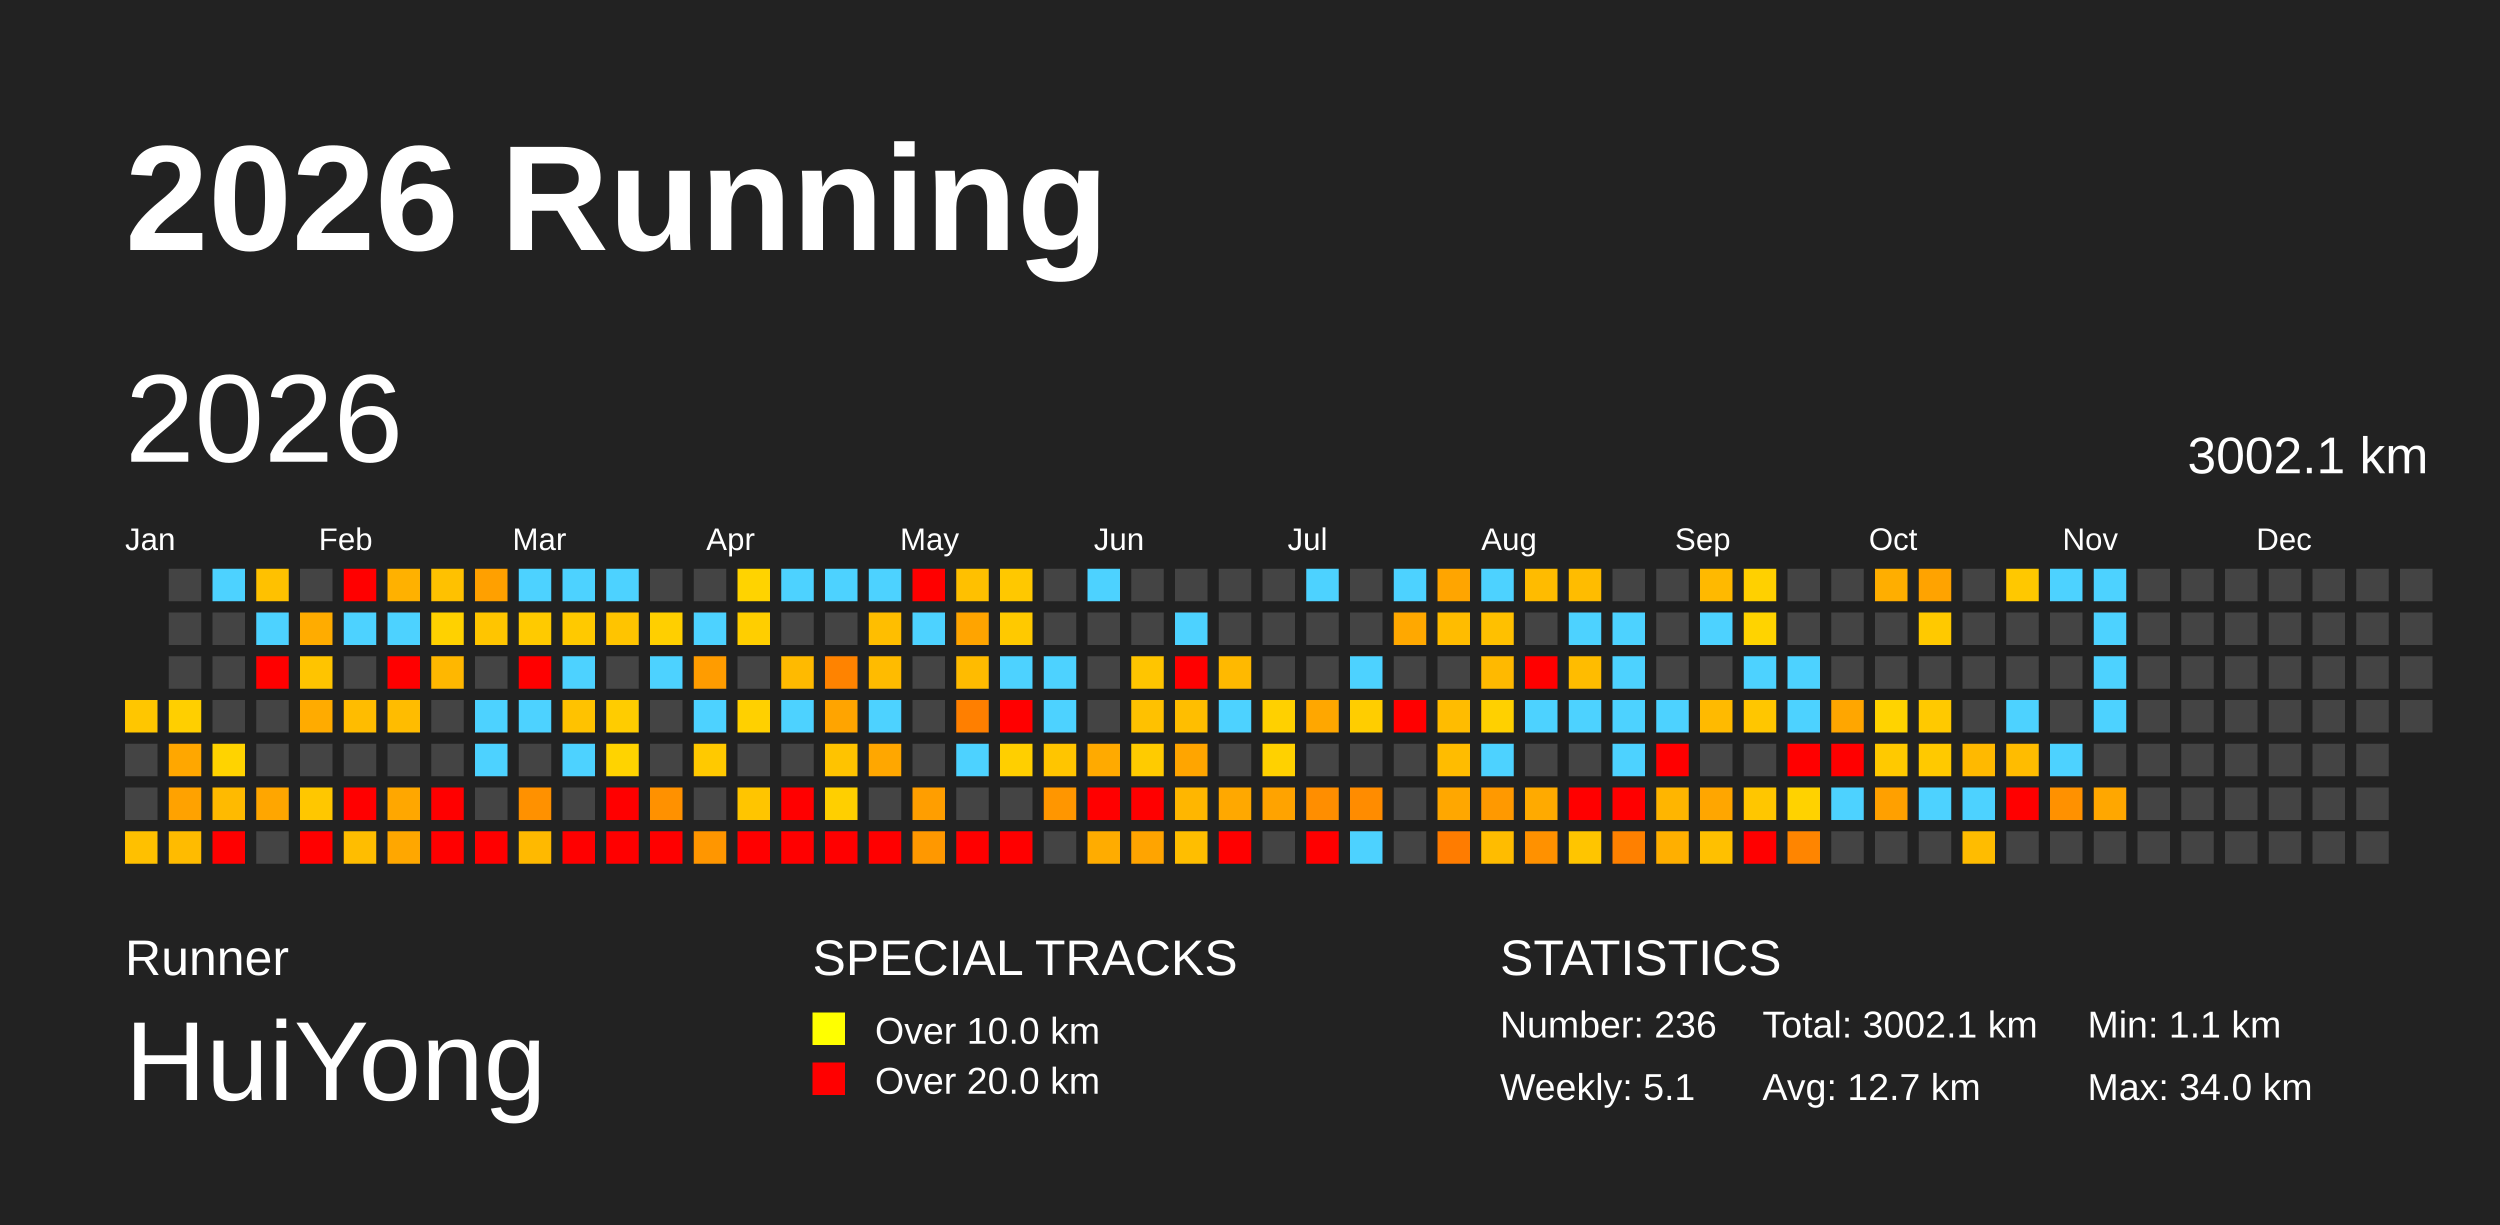
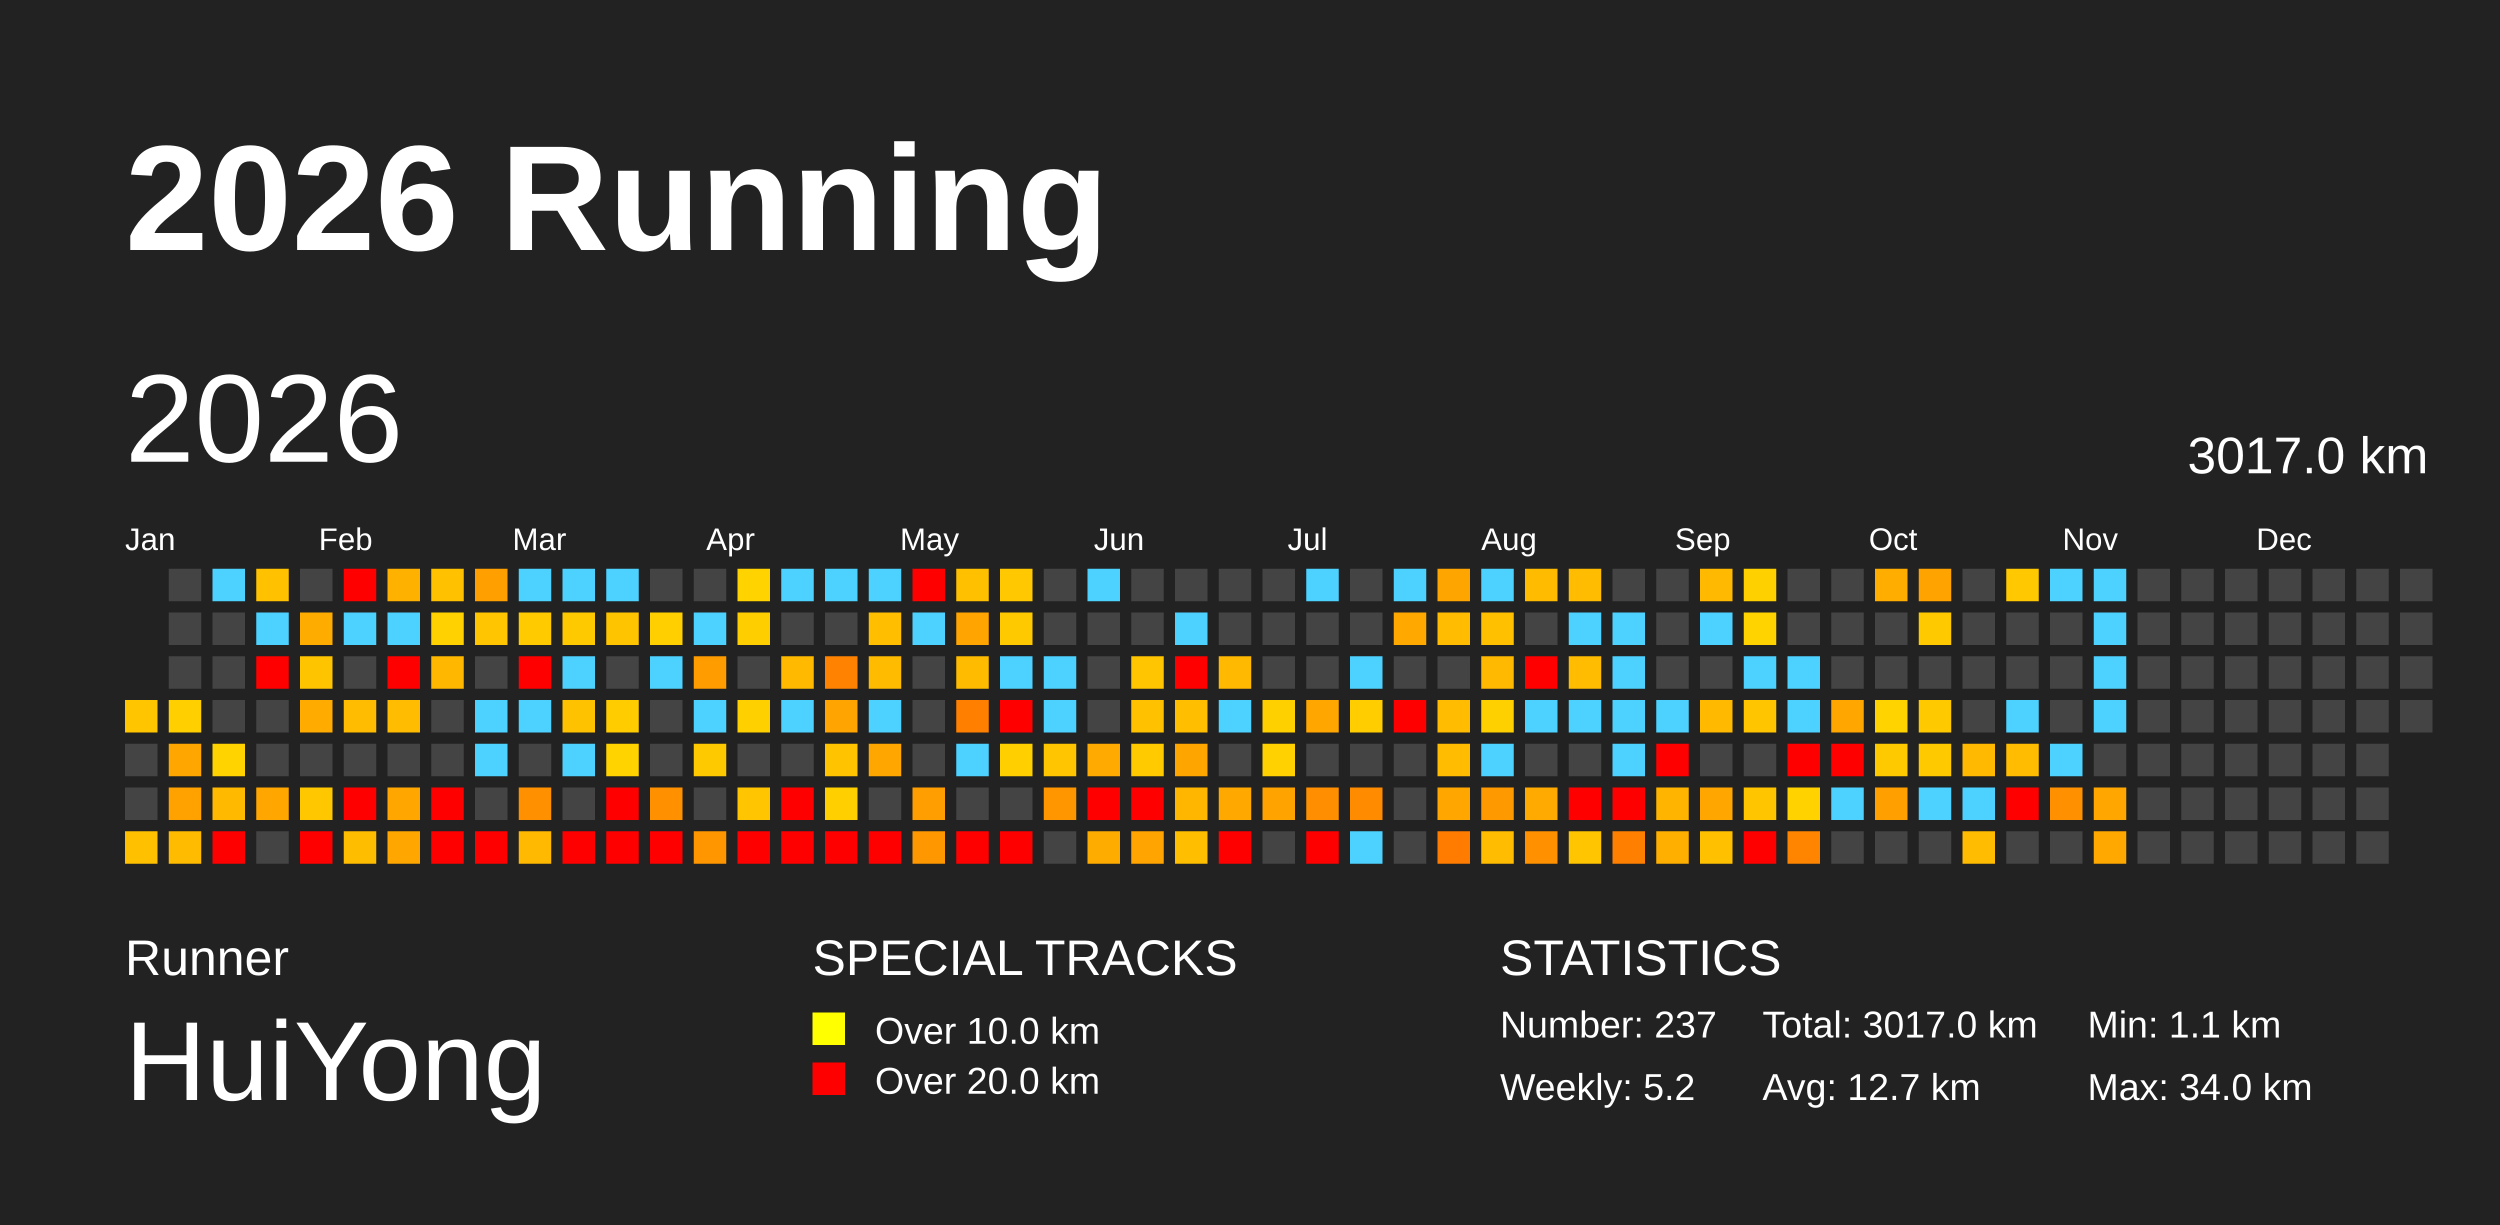
<svg xmlns="http://www.w3.org/2000/svg" baseProfile="full" height="98mm" version="1.1" viewBox="0,0,200,98" width="200mm">
  <defs />
  <rect fill="#222222" height="98" width="200" x="0" y="0" />
  <text fill="#FFFFFF" style="font-size:12px; font-family:Arial; font-weight:bold;" x="10" y="20">2026 Running</text>
  <text fill="#FFFFFF" style="font-size:4px; font-family:Arial" x="10" y="78">Runner</text>
  <text fill="#FFFFFF" style="font-size:9px; font-family:Arial" x="10" y="88">HuiYong</text>
  <text fill="#FFFFFF" style="font-size:4px; font-family:Arial" x="65" y="78">SPECIAL TRACKS</text>
  <rect fill="yellow" height="2.6" width="2.6" x="65" y="81" />
  <text fill="#FFFFFF" style="font-size:3px; font-family:Arial" x="70" y="83.5">Over 10.0 km</text>
  <rect fill="red" height="2.6" width="2.6" x="65" y="85" />
  <text fill="#FFFFFF" style="font-size:3px; font-family:Arial" x="70" y="87.5">Over 20.0 km</text>
  <text fill="#FFFFFF" style="font-size:4px; font-family:Arial" x="120" y="78">STATISTICS</text>
-   <text fill="#FFFFFF" style="font-size:3px; font-family:Arial" x="120" y="83">Number: 236</text>
-   <text fill="#FFFFFF" style="font-size:3px; font-family:Arial" x="120" y="88">Weekly: 5.1</text>
-   <text fill="#FFFFFF" style="font-size:3px; font-family:Arial" x="141" y="83">Total: 3002.1 km</text>
+   <text fill="#FFFFFF" style="font-size:3px; font-family:Arial" x="120" y="83">Number: 237</text>
+   <text fill="#FFFFFF" style="font-size:3px; font-family:Arial" x="120" y="88">Weekly: 5.2</text>
+   <text fill="#FFFFFF" style="font-size:3px; font-family:Arial" x="141" y="83">Total: 3017.0 km</text>
  <text fill="#FFFFFF" style="font-size:3px; font-family:Arial" x="141" y="88">Avg: 12.7 km</text>
  <text fill="#FFFFFF" style="font-size:3px; font-family:Arial" x="167" y="83">Min: 1.1 km</text>
  <text fill="#FFFFFF" style="font-size:3px; font-family:Arial" x="167" y="88">Max: 34.0 km</text>
  <text dominant-baseline="hanging" fill="#FFFFFF" style="font-size:10.0px; font-family:Arial;" x="10" y="30">2026</text>
-   <text dominant-baseline="hanging" fill="#FFFFFF" style="font-size:4.125px; font-family:Arial;" x="175" y="35">3002.1 km</text>
+   <text dominant-baseline="hanging" fill="#FFFFFF" style="font-size:4.125px; font-family:Arial;" x="175" y="35">3017.0 km</text>
  <text fill="#FFFFFF" style="font-size:2.5px; font-family:Arial" x="10.0" y="44">Jan</text>
  <text fill="#FFFFFF" style="font-size:2.5px; font-family:Arial" x="25.5" y="44">Feb</text>
  <text fill="#FFFFFF" style="font-size:2.5px; font-family:Arial" x="41.0" y="44">Mar</text>
  <text fill="#FFFFFF" style="font-size:2.5px; font-family:Arial" x="56.5" y="44">Apr</text>
  <text fill="#FFFFFF" style="font-size:2.5px; font-family:Arial" x="72.0" y="44">May</text>
  <text fill="#FFFFFF" style="font-size:2.5px; font-family:Arial" x="87.5" y="44">Jun</text>
  <text fill="#FFFFFF" style="font-size:2.5px; font-family:Arial" x="103.0" y="44">Jul</text>
  <text fill="#FFFFFF" style="font-size:2.5px; font-family:Arial" x="118.5" y="44">Aug</text>
  <text fill="#FFFFFF" style="font-size:2.5px; font-family:Arial" x="134.0" y="44">Sep</text>
  <text fill="#FFFFFF" style="font-size:2.5px; font-family:Arial" x="149.5" y="44">Oct</text>
  <text fill="#FFFFFF" style="font-size:2.5px; font-family:Arial" x="165.0" y="44">Nov</text>
  <text fill="#FFFFFF" style="font-size:2.5px; font-family:Arial" x="180.5" y="44">Dec</text>
  <rect fill="#ffc600" height="2.6" width="2.6" x="10.0" y="56.0" />
  <rect fill="#444444" height="2.6" width="2.6" x="10.0" y="59.5" />
  <rect fill="#444444" height="2.6" width="2.6" x="10.0" y="63.0" />
  <rect fill="#ffc000" height="2.6" width="2.6" x="10.0" y="66.5" />
  <rect fill="#444444" height="2.6" width="2.6" x="13.5" y="45.5" />
  <rect fill="#444444" height="2.6" width="2.6" x="13.5" y="49.0" />
  <rect fill="#444444" height="2.6" width="2.6" x="13.5" y="52.5" />
  <rect fill="#ffcf00" height="2.6" width="2.6" x="13.5" y="56.0" />
  <rect fill="#ffa700" height="2.6" width="2.6" x="13.5" y="59.5" />
  <rect fill="#ffa200" height="2.6" width="2.6" x="13.5" y="63.0" />
  <rect fill="#ffbb00" height="2.6" width="2.6" x="13.5" y="66.5" />
  <rect fill="#4dd2ff" height="2.6" width="2.6" x="17.0" y="45.5" />
  <rect fill="#444444" height="2.6" width="2.6" x="17.0" y="49.0" />
  <rect fill="#444444" height="2.6" width="2.6" x="17.0" y="52.5" />
  <rect fill="#444444" height="2.6" width="2.6" x="17.0" y="56.0" />
  <rect fill="#ffd300" height="2.6" width="2.6" x="17.0" y="59.5" />
  <rect fill="#ffba00" height="2.6" width="2.6" x="17.0" y="63.0" />
  <rect fill="red" height="2.6" width="2.6" x="17.0" y="66.5" />
  <rect fill="#ffc100" height="2.6" width="2.6" x="20.5" y="45.5" />
  <rect fill="#4dd2ff" height="2.6" width="2.6" x="20.5" y="49.0" />
  <rect fill="red" height="2.6" width="2.6" x="20.5" y="52.5" />
  <rect fill="#444444" height="2.6" width="2.6" x="20.5" y="56.0" />
  <rect fill="#444444" height="2.6" width="2.6" x="20.5" y="59.5" />
  <rect fill="#ffa600" height="2.6" width="2.6" x="20.5" y="63.0" />
  <rect fill="#444444" height="2.6" width="2.6" x="20.5" y="66.5" />
  <rect fill="#444444" height="2.6" width="2.6" x="24.0" y="45.5" />
  <rect fill="#ffac00" height="2.6" width="2.6" x="24.0" y="49.0" />
  <rect fill="#ffc400" height="2.6" width="2.6" x="24.0" y="52.5" />
  <rect fill="#ffab00" height="2.6" width="2.6" x="24.0" y="56.0" />
  <rect fill="#444444" height="2.6" width="2.6" x="24.0" y="59.5" />
  <rect fill="#ffc700" height="2.6" width="2.6" x="24.0" y="63.0" />
  <rect fill="red" height="2.6" width="2.6" x="24.0" y="66.5" />
  <rect fill="red" height="2.6" width="2.6" x="27.5" y="45.5" />
  <rect fill="#4dd2ff" height="2.6" width="2.6" x="27.5" y="49.0" />
  <rect fill="#444444" height="2.6" width="2.6" x="27.5" y="52.5" />
  <rect fill="#ffbc00" height="2.6" width="2.6" x="27.5" y="56.0" />
  <rect fill="#444444" height="2.6" width="2.6" x="27.5" y="59.5" />
  <rect fill="red" height="2.6" width="2.6" x="27.5" y="63.0" />
  <rect fill="#ffbd00" height="2.6" width="2.6" x="27.5" y="66.5" />
  <rect fill="#ffb100" height="2.6" width="2.6" x="31.0" y="45.5" />
  <rect fill="#4dd2ff" height="2.6" width="2.6" x="31.0" y="49.0" />
  <rect fill="red" height="2.6" width="2.6" x="31.0" y="52.5" />
  <rect fill="#ffbc00" height="2.6" width="2.6" x="31.0" y="56.0" />
  <rect fill="#444444" height="2.6" width="2.6" x="31.0" y="59.5" />
  <rect fill="#ffa700" height="2.6" width="2.6" x="31.0" y="63.0" />
  <rect fill="#ffa700" height="2.6" width="2.6" x="31.0" y="66.5" />
  <rect fill="#ffc100" height="2.6" width="2.6" x="34.5" y="45.5" />
  <rect fill="#ffd100" height="2.6" width="2.6" x="34.5" y="49.0" />
  <rect fill="#ffb700" height="2.6" width="2.6" x="34.5" y="52.5" />
  <rect fill="#444444" height="2.6" width="2.6" x="34.5" y="56.0" />
  <rect fill="#444444" height="2.6" width="2.6" x="34.5" y="59.5" />
  <rect fill="red" height="2.6" width="2.6" x="34.5" y="63.0" />
  <rect fill="red" height="2.6" width="2.6" x="34.5" y="66.5" />
  <rect fill="#ffa000" height="2.6" width="2.6" x="38.0" y="45.5" />
  <rect fill="#ffc500" height="2.6" width="2.6" x="38.0" y="49.0" />
  <rect fill="#444444" height="2.6" width="2.6" x="38.0" y="52.5" />
  <rect fill="#4dd2ff" height="2.6" width="2.6" x="38.0" y="56.0" />
  <rect fill="#4dd2ff" height="2.6" width="2.6" x="38.0" y="59.5" />
  <rect fill="#444444" height="2.6" width="2.6" x="38.0" y="63.0" />
  <rect fill="red" height="2.6" width="2.6" x="38.0" y="66.5" />
  <rect fill="#4dd2ff" height="2.6" width="2.6" x="41.5" y="45.5" />
  <rect fill="#ffca00" height="2.6" width="2.6" x="41.5" y="49.0" />
  <rect fill="red" height="2.6" width="2.6" x="41.5" y="52.5" />
  <rect fill="#4dd2ff" height="2.6" width="2.6" x="41.5" y="56.0" />
  <rect fill="#444444" height="2.6" width="2.6" x="41.5" y="59.5" />
  <rect fill="#ff9100" height="2.6" width="2.6" x="41.5" y="63.0" />
  <rect fill="#ffb900" height="2.6" width="2.6" x="41.5" y="66.5" />
  <rect fill="#4dd2ff" height="2.6" width="2.6" x="45.0" y="45.5" />
  <rect fill="#ffc900" height="2.6" width="2.6" x="45.0" y="49.0" />
  <rect fill="#4dd2ff" height="2.6" width="2.6" x="45.0" y="52.5" />
  <rect fill="#ffc200" height="2.6" width="2.6" x="45.0" y="56.0" />
  <rect fill="#4dd2ff" height="2.6" width="2.6" x="45.0" y="59.5" />
  <rect fill="#444444" height="2.6" width="2.6" x="45.0" y="63.0" />
  <rect fill="red" height="2.6" width="2.6" x="45.0" y="66.5" />
  <rect fill="#4dd2ff" height="2.6" width="2.6" x="48.5" y="45.5" />
  <rect fill="#ffc400" height="2.6" width="2.6" x="48.5" y="49.0" />
  <rect fill="#444444" height="2.6" width="2.6" x="48.5" y="52.5" />
  <rect fill="#ffcc00" height="2.6" width="2.6" x="48.5" y="56.0" />
  <rect fill="#ffd300" height="2.6" width="2.6" x="48.5" y="59.5" />
  <rect fill="red" height="2.6" width="2.6" x="48.5" y="63.0" />
  <rect fill="red" height="2.6" width="2.6" x="48.5" y="66.5" />
  <rect fill="#444444" height="2.6" width="2.6" x="52.0" y="45.5" />
  <rect fill="#ffcf00" height="2.6" width="2.6" x="52.0" y="49.0" />
  <rect fill="#4dd2ff" height="2.6" width="2.6" x="52.0" y="52.5" />
  <rect fill="#444444" height="2.6" width="2.6" x="52.0" y="56.0" />
  <rect fill="#444444" height="2.6" width="2.6" x="52.0" y="59.5" />
  <rect fill="#ff9100" height="2.6" width="2.6" x="52.0" y="63.0" />
  <rect fill="red" height="2.6" width="2.6" x="52.0" y="66.5" />
  <rect fill="#444444" height="2.6" width="2.6" x="55.5" y="45.5" />
  <rect fill="#4dd2ff" height="2.6" width="2.6" x="55.5" y="49.0" />
  <rect fill="#ff9c00" height="2.6" width="2.6" x="55.5" y="52.5" />
  <rect fill="#4dd2ff" height="2.6" width="2.6" x="55.5" y="56.0" />
  <rect fill="#ffc900" height="2.6" width="2.6" x="55.5" y="59.5" />
  <rect fill="#444444" height="2.6" width="2.6" x="55.5" y="63.0" />
  <rect fill="#ff9600" height="2.6" width="2.6" x="55.5" y="66.5" />
  <rect fill="#ffd300" height="2.6" width="2.6" x="59.0" y="45.5" />
  <rect fill="#ffce00" height="2.6" width="2.6" x="59.0" y="49.0" />
  <rect fill="#444444" height="2.6" width="2.6" x="59.0" y="52.5" />
  <rect fill="#ffd000" height="2.6" width="2.6" x="59.0" y="56.0" />
  <rect fill="#444444" height="2.6" width="2.6" x="59.0" y="59.5" />
  <rect fill="#ffc500" height="2.6" width="2.6" x="59.0" y="63.0" />
  <rect fill="red" height="2.6" width="2.6" x="59.0" y="66.5" />
  <rect fill="#4dd2ff" height="2.6" width="2.6" x="62.5" y="45.5" />
  <rect fill="#444444" height="2.6" width="2.6" x="62.5" y="49.0" />
  <rect fill="#ffba00" height="2.6" width="2.6" x="62.5" y="52.5" />
  <rect fill="#4dd2ff" height="2.6" width="2.6" x="62.5" y="56.0" />
  <rect fill="#444444" height="2.6" width="2.6" x="62.5" y="59.5" />
  <rect fill="red" height="2.6" width="2.6" x="62.5" y="63.0" />
  <rect fill="red" height="2.6" width="2.6" x="62.5" y="66.5" />
  <rect fill="#4dd2ff" height="2.6" width="2.6" x="66.0" y="45.5" />
  <rect fill="#444444" height="2.6" width="2.6" x="66.0" y="49.0" />
  <rect fill="#ff8300" height="2.6" width="2.6" x="66.0" y="52.5" />
  <rect fill="#ffa400" height="2.6" width="2.6" x="66.0" y="56.0" />
  <rect fill="#ffc300" height="2.6" width="2.6" x="66.0" y="59.5" />
  <rect fill="#ffcf00" height="2.6" width="2.6" x="66.0" y="63.0" />
  <rect fill="red" height="2.6" width="2.6" x="66.0" y="66.5" />
  <rect fill="#4dd2ff" height="2.6" width="2.6" x="69.5" y="45.5" />
  <rect fill="#ffbe00" height="2.6" width="2.6" x="69.5" y="49.0" />
  <rect fill="#ffbb00" height="2.6" width="2.6" x="69.5" y="52.5" />
  <rect fill="#4dd2ff" height="2.6" width="2.6" x="69.5" y="56.0" />
  <rect fill="#ffa700" height="2.6" width="2.6" x="69.5" y="59.5" />
  <rect fill="#444444" height="2.6" width="2.6" x="69.5" y="63.0" />
  <rect fill="red" height="2.6" width="2.6" x="69.5" y="66.5" />
  <rect fill="red" height="2.6" width="2.6" x="73.0" y="45.5" />
  <rect fill="#4dd2ff" height="2.6" width="2.6" x="73.0" y="49.0" />
  <rect fill="#444444" height="2.6" width="2.6" x="73.0" y="52.5" />
  <rect fill="#444444" height="2.6" width="2.6" x="73.0" y="56.0" />
  <rect fill="#444444" height="2.6" width="2.6" x="73.0" y="59.5" />
  <rect fill="#ff9e00" height="2.6" width="2.6" x="73.0" y="63.0" />
  <rect fill="#ff9800" height="2.6" width="2.6" x="73.0" y="66.5" />
  <rect fill="#ffc000" height="2.6" width="2.6" x="76.5" y="45.5" />
  <rect fill="#ffa400" height="2.6" width="2.6" x="76.5" y="49.0" />
  <rect fill="#ffbb00" height="2.6" width="2.6" x="76.5" y="52.5" />
  <rect fill="#ff7f00" height="2.6" width="2.6" x="76.5" y="56.0" />
  <rect fill="#4dd2ff" height="2.6" width="2.6" x="76.5" y="59.5" />
  <rect fill="#444444" height="2.6" width="2.6" x="76.5" y="63.0" />
  <rect fill="red" height="2.6" width="2.6" x="76.5" y="66.5" />
  <rect fill="#ffc800" height="2.6" width="2.6" x="80.0" y="45.5" />
  <rect fill="#ffc900" height="2.6" width="2.6" x="80.0" y="49.0" />
  <rect fill="#4dd2ff" height="2.6" width="2.6" x="80.0" y="52.5" />
  <rect fill="red" height="2.6" width="2.6" x="80.0" y="56.0" />
  <rect fill="#ffcf00" height="2.6" width="2.6" x="80.0" y="59.5" />
  <rect fill="#444444" height="2.6" width="2.6" x="80.0" y="63.0" />
  <rect fill="red" height="2.6" width="2.6" x="80.0" y="66.5" />
  <rect fill="#444444" height="2.6" width="2.6" x="83.5" y="45.5" />
  <rect fill="#444444" height="2.6" width="2.6" x="83.5" y="49.0" />
  <rect fill="#4dd2ff" height="2.6" width="2.6" x="83.5" y="52.5" />
  <rect fill="#4dd2ff" height="2.6" width="2.6" x="83.5" y="56.0" />
  <rect fill="#ffc500" height="2.6" width="2.6" x="83.5" y="59.5" />
  <rect fill="#ff9600" height="2.6" width="2.6" x="83.5" y="63.0" />
  <rect fill="#444444" height="2.6" width="2.6" x="83.5" y="66.5" />
  <rect fill="#4dd2ff" height="2.6" width="2.6" x="87.0" y="45.5" />
  <rect fill="#444444" height="2.6" width="2.6" x="87.0" y="49.0" />
  <rect fill="#444444" height="2.6" width="2.6" x="87.0" y="52.5" />
  <rect fill="#444444" height="2.6" width="2.6" x="87.0" y="56.0" />
  <rect fill="#ffaa00" height="2.6" width="2.6" x="87.0" y="59.5" />
  <rect fill="red" height="2.6" width="2.6" x="87.0" y="63.0" />
  <rect fill="#ffac00" height="2.6" width="2.6" x="87.0" y="66.5" />
  <rect fill="#444444" height="2.6" width="2.6" x="90.5" y="45.5" />
  <rect fill="#444444" height="2.6" width="2.6" x="90.5" y="49.0" />
  <rect fill="#ffc500" height="2.6" width="2.6" x="90.5" y="52.5" />
  <rect fill="#ffc100" height="2.6" width="2.6" x="90.5" y="56.0" />
  <rect fill="#ffcb00" height="2.6" width="2.6" x="90.5" y="59.5" />
  <rect fill="red" height="2.6" width="2.6" x="90.5" y="63.0" />
  <rect fill="#ffa400" height="2.6" width="2.6" x="90.5" y="66.5" />
  <rect fill="#444444" height="2.6" width="2.6" x="94.0" y="45.5" />
  <rect fill="#4dd2ff" height="2.6" width="2.6" x="94.0" y="49.0" />
  <rect fill="red" height="2.6" width="2.6" x="94.0" y="52.5" />
  <rect fill="#ffbe00" height="2.6" width="2.6" x="94.0" y="56.0" />
  <rect fill="#ffa500" height="2.6" width="2.6" x="94.0" y="59.5" />
  <rect fill="#ffb600" height="2.6" width="2.6" x="94.0" y="63.0" />
  <rect fill="#ffbe00" height="2.6" width="2.6" x="94.0" y="66.5" />
  <rect fill="#444444" height="2.6" width="2.6" x="97.5" y="45.5" />
  <rect fill="#444444" height="2.6" width="2.6" x="97.5" y="49.0" />
  <rect fill="#ffb900" height="2.6" width="2.6" x="97.5" y="52.5" />
  <rect fill="#4dd2ff" height="2.6" width="2.6" x="97.5" y="56.0" />
  <rect fill="#444444" height="2.6" width="2.6" x="97.5" y="59.5" />
  <rect fill="#ffa800" height="2.6" width="2.6" x="97.5" y="63.0" />
  <rect fill="red" height="2.6" width="2.6" x="97.5" y="66.5" />
  <rect fill="#444444" height="2.6" width="2.6" x="101.0" y="45.5" />
  <rect fill="#444444" height="2.6" width="2.6" x="101.0" y="49.0" />
  <rect fill="#444444" height="2.6" width="2.6" x="101.0" y="52.5" />
  <rect fill="#ffd000" height="2.6" width="2.6" x="101.0" y="56.0" />
  <rect fill="#ffd100" height="2.6" width="2.6" x="101.0" y="59.5" />
  <rect fill="#ffa300" height="2.6" width="2.6" x="101.0" y="63.0" />
  <rect fill="#444444" height="2.6" width="2.6" x="101.0" y="66.5" />
  <rect fill="#4dd2ff" height="2.6" width="2.6" x="104.5" y="45.5" />
  <rect fill="#444444" height="2.6" width="2.6" x="104.5" y="49.0" />
  <rect fill="#444444" height="2.6" width="2.6" x="104.5" y="52.5" />
  <rect fill="#ffa700" height="2.6" width="2.6" x="104.5" y="56.0" />
  <rect fill="#444444" height="2.6" width="2.6" x="104.5" y="59.5" />
  <rect fill="#ff8e00" height="2.6" width="2.6" x="104.5" y="63.0" />
  <rect fill="red" height="2.6" width="2.6" x="104.5" y="66.5" />
  <rect fill="#444444" height="2.6" width="2.6" x="108.0" y="45.5" />
  <rect fill="#444444" height="2.6" width="2.6" x="108.0" y="49.0" />
  <rect fill="#4dd2ff" height="2.6" width="2.6" x="108.0" y="52.5" />
  <rect fill="#ffcd00" height="2.6" width="2.6" x="108.0" y="56.0" />
  <rect fill="#444444" height="2.6" width="2.6" x="108.0" y="59.5" />
  <rect fill="#ff8c00" height="2.6" width="2.6" x="108.0" y="63.0" />
  <rect fill="#4dd2ff" height="2.6" width="2.6" x="108.0" y="66.5" />
  <rect fill="#4dd2ff" height="2.6" width="2.6" x="111.5" y="45.5" />
  <rect fill="#ffa800" height="2.6" width="2.6" x="111.5" y="49.0" />
  <rect fill="#444444" height="2.6" width="2.6" x="111.5" y="52.5" />
  <rect fill="red" height="2.6" width="2.6" x="111.5" y="56.0" />
  <rect fill="#444444" height="2.6" width="2.6" x="111.5" y="59.5" />
  <rect fill="#444444" height="2.6" width="2.6" x="111.5" y="63.0" />
  <rect fill="#444444" height="2.6" width="2.6" x="111.5" y="66.5" />
  <rect fill="#ffa500" height="2.6" width="2.6" x="115.0" y="45.5" />
  <rect fill="#ffbc00" height="2.6" width="2.6" x="115.0" y="49.0" />
  <rect fill="#444444" height="2.6" width="2.6" x="115.0" y="52.5" />
  <rect fill="#ffbc00" height="2.6" width="2.6" x="115.0" y="56.0" />
  <rect fill="#ffbc00" height="2.6" width="2.6" x="115.0" y="59.5" />
  <rect fill="#ffa700" height="2.6" width="2.6" x="115.0" y="63.0" />
  <rect fill="#ff7c00" height="2.6" width="2.6" x="115.0" y="66.5" />
  <rect fill="#4dd2ff" height="2.6" width="2.6" x="118.5" y="45.5" />
  <rect fill="#ffc000" height="2.6" width="2.6" x="118.5" y="49.0" />
  <rect fill="#ffb900" height="2.6" width="2.6" x="118.5" y="52.5" />
  <rect fill="#ffd000" height="2.6" width="2.6" x="118.5" y="56.0" />
  <rect fill="#4dd2ff" height="2.6" width="2.6" x="118.5" y="59.5" />
  <rect fill="#ff9900" height="2.6" width="2.6" x="118.5" y="63.0" />
  <rect fill="#ffbc00" height="2.6" width="2.6" x="118.5" y="66.5" />
  <rect fill="#ffbb00" height="2.6" width="2.6" x="122.0" y="45.5" />
  <rect fill="#444444" height="2.6" width="2.6" x="122.0" y="49.0" />
  <rect fill="red" height="2.6" width="2.6" x="122.0" y="52.5" />
  <rect fill="#4dd2ff" height="2.6" width="2.6" x="122.0" y="56.0" />
  <rect fill="#444444" height="2.6" width="2.6" x="122.0" y="59.5" />
  <rect fill="#ffaa00" height="2.6" width="2.6" x="122.0" y="63.0" />
  <rect fill="#ff9100" height="2.6" width="2.6" x="122.0" y="66.5" />
  <rect fill="#ffbc00" height="2.6" width="2.6" x="125.5" y="45.5" />
  <rect fill="#4dd2ff" height="2.6" width="2.6" x="125.5" y="49.0" />
  <rect fill="#ffbc00" height="2.6" width="2.6" x="125.5" y="52.5" />
  <rect fill="#4dd2ff" height="2.6" width="2.6" x="125.5" y="56.0" />
  <rect fill="#444444" height="2.6" width="2.6" x="125.5" y="59.5" />
  <rect fill="red" height="2.6" width="2.6" x="125.5" y="63.0" />
  <rect fill="#ffc500" height="2.6" width="2.6" x="125.5" y="66.5" />
  <rect fill="#444444" height="2.6" width="2.6" x="129.0" y="45.5" />
  <rect fill="#4dd2ff" height="2.6" width="2.6" x="129.0" y="49.0" />
  <rect fill="#4dd2ff" height="2.6" width="2.6" x="129.0" y="52.5" />
  <rect fill="#4dd2ff" height="2.6" width="2.6" x="129.0" y="56.0" />
  <rect fill="#4dd2ff" height="2.6" width="2.6" x="129.0" y="59.5" />
  <rect fill="red" height="2.6" width="2.6" x="129.0" y="63.0" />
  <rect fill="#ff8000" height="2.6" width="2.6" x="129.0" y="66.5" />
  <rect fill="#444444" height="2.6" width="2.6" x="132.5" y="45.5" />
  <rect fill="#444444" height="2.6" width="2.6" x="132.5" y="49.0" />
  <rect fill="#444444" height="2.6" width="2.6" x="132.5" y="52.5" />
  <rect fill="#4dd2ff" height="2.6" width="2.6" x="132.5" y="56.0" />
  <rect fill="red" height="2.6" width="2.6" x="132.5" y="59.5" />
  <rect fill="#ffb500" height="2.6" width="2.6" x="132.5" y="63.0" />
  <rect fill="#ffaf00" height="2.6" width="2.6" x="132.5" y="66.5" />
  <rect fill="#ffb900" height="2.6" width="2.6" x="136.0" y="45.5" />
  <rect fill="#4dd2ff" height="2.6" width="2.6" x="136.0" y="49.0" />
  <rect fill="#444444" height="2.6" width="2.6" x="136.0" y="52.5" />
  <rect fill="#ffba00" height="2.6" width="2.6" x="136.0" y="56.0" />
  <rect fill="#444444" height="2.6" width="2.6" x="136.0" y="59.5" />
  <rect fill="#ffa600" height="2.6" width="2.6" x="136.0" y="63.0" />
  <rect fill="#ffc000" height="2.6" width="2.6" x="136.0" y="66.5" />
  <rect fill="#ffd000" height="2.6" width="2.6" x="139.5" y="45.5" />
  <rect fill="#ffd300" height="2.6" width="2.6" x="139.5" y="49.0" />
  <rect fill="#4dd2ff" height="2.6" width="2.6" x="139.5" y="52.5" />
  <rect fill="#ffc600" height="2.6" width="2.6" x="139.5" y="56.0" />
  <rect fill="#444444" height="2.6" width="2.6" x="139.5" y="59.5" />
  <rect fill="#ffc600" height="2.6" width="2.6" x="139.5" y="63.0" />
  <rect fill="red" height="2.6" width="2.6" x="139.5" y="66.5" />
  <rect fill="#444444" height="2.6" width="2.6" x="143.0" y="45.5" />
  <rect fill="#444444" height="2.6" width="2.6" x="143.0" y="49.0" />
  <rect fill="#4dd2ff" height="2.6" width="2.6" x="143.0" y="52.5" />
  <rect fill="#4dd2ff" height="2.6" width="2.6" x="143.0" y="56.0" />
  <rect fill="red" height="2.6" width="2.6" x="143.0" y="59.5" />
  <rect fill="#ffd200" height="2.6" width="2.6" x="143.0" y="63.0" />
  <rect fill="#ff8500" height="2.6" width="2.6" x="143.0" y="66.5" />
  <rect fill="#444444" height="2.6" width="2.6" x="146.5" y="45.5" />
  <rect fill="#444444" height="2.6" width="2.6" x="146.5" y="49.0" />
  <rect fill="#444444" height="2.6" width="2.6" x="146.5" y="52.5" />
  <rect fill="#ffa600" height="2.6" width="2.6" x="146.5" y="56.0" />
  <rect fill="red" height="2.6" width="2.6" x="146.5" y="59.5" />
  <rect fill="#4dd2ff" height="2.6" width="2.6" x="146.5" y="63.0" />
  <rect fill="#444444" height="2.6" width="2.6" x="146.5" y="66.5" />
  <rect fill="#ffae00" height="2.6" width="2.6" x="150.0" y="45.5" />
  <rect fill="#444444" height="2.6" width="2.6" x="150.0" y="49.0" />
  <rect fill="#444444" height="2.6" width="2.6" x="150.0" y="52.5" />
  <rect fill="#ffd300" height="2.6" width="2.6" x="150.0" y="56.0" />
  <rect fill="#ffc900" height="2.6" width="2.6" x="150.0" y="59.5" />
  <rect fill="#ffa000" height="2.6" width="2.6" x="150.0" y="63.0" />
  <rect fill="#444444" height="2.6" width="2.6" x="150.0" y="66.5" />
  <rect fill="#ffa300" height="2.6" width="2.6" x="153.5" y="45.5" />
  <rect fill="#ffc900" height="2.6" width="2.6" x="153.5" y="49.0" />
  <rect fill="#444444" height="2.6" width="2.6" x="153.5" y="52.5" />
  <rect fill="#ffc900" height="2.6" width="2.6" x="153.5" y="56.0" />
  <rect fill="#ffc900" height="2.6" width="2.6" x="153.5" y="59.5" />
  <rect fill="#4dd2ff" height="2.6" width="2.6" x="153.5" y="63.0" />
  <rect fill="#444444" height="2.6" width="2.6" x="153.5" y="66.5" />
  <rect fill="#444444" height="2.6" width="2.6" x="157.0" y="45.5" />
  <rect fill="#444444" height="2.6" width="2.6" x="157.0" y="49.0" />
  <rect fill="#444444" height="2.6" width="2.6" x="157.0" y="52.5" />
  <rect fill="#444444" height="2.6" width="2.6" x="157.0" y="56.0" />
  <rect fill="#ffb900" height="2.6" width="2.6" x="157.0" y="59.5" />
  <rect fill="#4dd2ff" height="2.6" width="2.6" x="157.0" y="63.0" />
  <rect fill="#ffbc00" height="2.6" width="2.6" x="157.0" y="66.5" />
  <rect fill="#ffc800" height="2.6" width="2.6" x="160.5" y="45.5" />
  <rect fill="#444444" height="2.6" width="2.6" x="160.5" y="49.0" />
  <rect fill="#444444" height="2.6" width="2.6" x="160.5" y="52.5" />
  <rect fill="#4dd2ff" height="2.6" width="2.6" x="160.5" y="56.0" />
  <rect fill="#ffbc00" height="2.6" width="2.6" x="160.5" y="59.5" />
  <rect fill="red" height="2.6" width="2.6" x="160.5" y="63.0" />
  <rect fill="#444444" height="2.6" width="2.6" x="160.5" y="66.5" />
  <rect fill="#4dd2ff" height="2.6" width="2.6" x="164.0" y="45.5" />
  <rect fill="#444444" height="2.6" width="2.6" x="164.0" y="49.0" />
  <rect fill="#444444" height="2.6" width="2.6" x="164.0" y="52.5" />
  <rect fill="#444444" height="2.6" width="2.6" x="164.0" y="56.0" />
  <rect fill="#4dd2ff" height="2.6" width="2.6" x="164.0" y="59.5" />
  <rect fill="#ff9100" height="2.6" width="2.6" x="164.0" y="63.0" />
  <rect fill="#444444" height="2.6" width="2.6" x="164.0" y="66.5" />
  <rect fill="#4dd2ff" height="2.6" width="2.6" x="167.5" y="45.5" />
  <rect fill="#4dd2ff" height="2.6" width="2.6" x="167.5" y="49.0" />
  <rect fill="#4dd2ff" height="2.6" width="2.6" x="167.5" y="52.5" />
  <rect fill="#4dd2ff" height="2.6" width="2.6" x="167.5" y="56.0" />
  <rect fill="#444444" height="2.6" width="2.6" x="167.5" y="59.5" />
  <rect fill="#ffa700" height="2.6" width="2.6" x="167.5" y="63.0" />
-   <rect fill="#444444" height="2.6" width="2.6" x="167.5" y="66.5" />
+   <rect fill="#ffa800" height="2.6" width="2.6" x="167.5" y="66.5" />
  <rect fill="#444444" height="2.6" width="2.6" x="171.0" y="45.5" />
  <rect fill="#444444" height="2.6" width="2.6" x="171.0" y="49.0" />
  <rect fill="#444444" height="2.6" width="2.6" x="171.0" y="52.5" />
  <rect fill="#444444" height="2.6" width="2.6" x="171.0" y="56.0" />
  <rect fill="#444444" height="2.6" width="2.6" x="171.0" y="59.5" />
  <rect fill="#444444" height="2.6" width="2.6" x="171.0" y="63.0" />
  <rect fill="#444444" height="2.6" width="2.6" x="171.0" y="66.5" />
  <rect fill="#444444" height="2.6" width="2.6" x="174.5" y="45.5" />
  <rect fill="#444444" height="2.6" width="2.6" x="174.5" y="49.0" />
  <rect fill="#444444" height="2.6" width="2.6" x="174.5" y="52.5" />
  <rect fill="#444444" height="2.6" width="2.6" x="174.5" y="56.0" />
  <rect fill="#444444" height="2.6" width="2.6" x="174.5" y="59.5" />
  <rect fill="#444444" height="2.6" width="2.6" x="174.5" y="63.0" />
  <rect fill="#444444" height="2.6" width="2.6" x="174.5" y="66.5" />
  <rect fill="#444444" height="2.6" width="2.6" x="178.0" y="45.5" />
  <rect fill="#444444" height="2.6" width="2.6" x="178.0" y="49.0" />
  <rect fill="#444444" height="2.6" width="2.6" x="178.0" y="52.5" />
  <rect fill="#444444" height="2.6" width="2.6" x="178.0" y="56.0" />
  <rect fill="#444444" height="2.6" width="2.6" x="178.0" y="59.5" />
  <rect fill="#444444" height="2.6" width="2.6" x="178.0" y="63.0" />
  <rect fill="#444444" height="2.6" width="2.6" x="178.0" y="66.5" />
  <rect fill="#444444" height="2.6" width="2.6" x="181.5" y="45.5" />
  <rect fill="#444444" height="2.6" width="2.6" x="181.5" y="49.0" />
  <rect fill="#444444" height="2.6" width="2.6" x="181.5" y="52.5" />
  <rect fill="#444444" height="2.6" width="2.6" x="181.5" y="56.0" />
  <rect fill="#444444" height="2.6" width="2.6" x="181.5" y="59.5" />
  <rect fill="#444444" height="2.6" width="2.6" x="181.5" y="63.0" />
  <rect fill="#444444" height="2.6" width="2.6" x="181.5" y="66.5" />
  <rect fill="#444444" height="2.6" width="2.6" x="185.0" y="45.5" />
  <rect fill="#444444" height="2.6" width="2.6" x="185.0" y="49.0" />
  <rect fill="#444444" height="2.6" width="2.6" x="185.0" y="52.5" />
  <rect fill="#444444" height="2.6" width="2.6" x="185.0" y="56.0" />
  <rect fill="#444444" height="2.6" width="2.6" x="185.0" y="59.5" />
  <rect fill="#444444" height="2.6" width="2.6" x="185.0" y="63.0" />
  <rect fill="#444444" height="2.6" width="2.6" x="185.0" y="66.5" />
  <rect fill="#444444" height="2.6" width="2.6" x="188.5" y="45.5" />
  <rect fill="#444444" height="2.6" width="2.6" x="188.5" y="49.0" />
  <rect fill="#444444" height="2.6" width="2.6" x="188.5" y="52.5" />
  <rect fill="#444444" height="2.6" width="2.6" x="188.5" y="56.0" />
  <rect fill="#444444" height="2.6" width="2.6" x="188.5" y="59.5" />
  <rect fill="#444444" height="2.6" width="2.6" x="188.5" y="63.0" />
  <rect fill="#444444" height="2.6" width="2.6" x="188.5" y="66.5" />
  <rect fill="#444444" height="2.6" width="2.6" x="192.0" y="45.5" />
  <rect fill="#444444" height="2.6" width="2.6" x="192.0" y="49.0" />
  <rect fill="#444444" height="2.6" width="2.6" x="192.0" y="52.5" />
  <rect fill="#444444" height="2.6" width="2.6" x="192.0" y="56.0" />
</svg>
